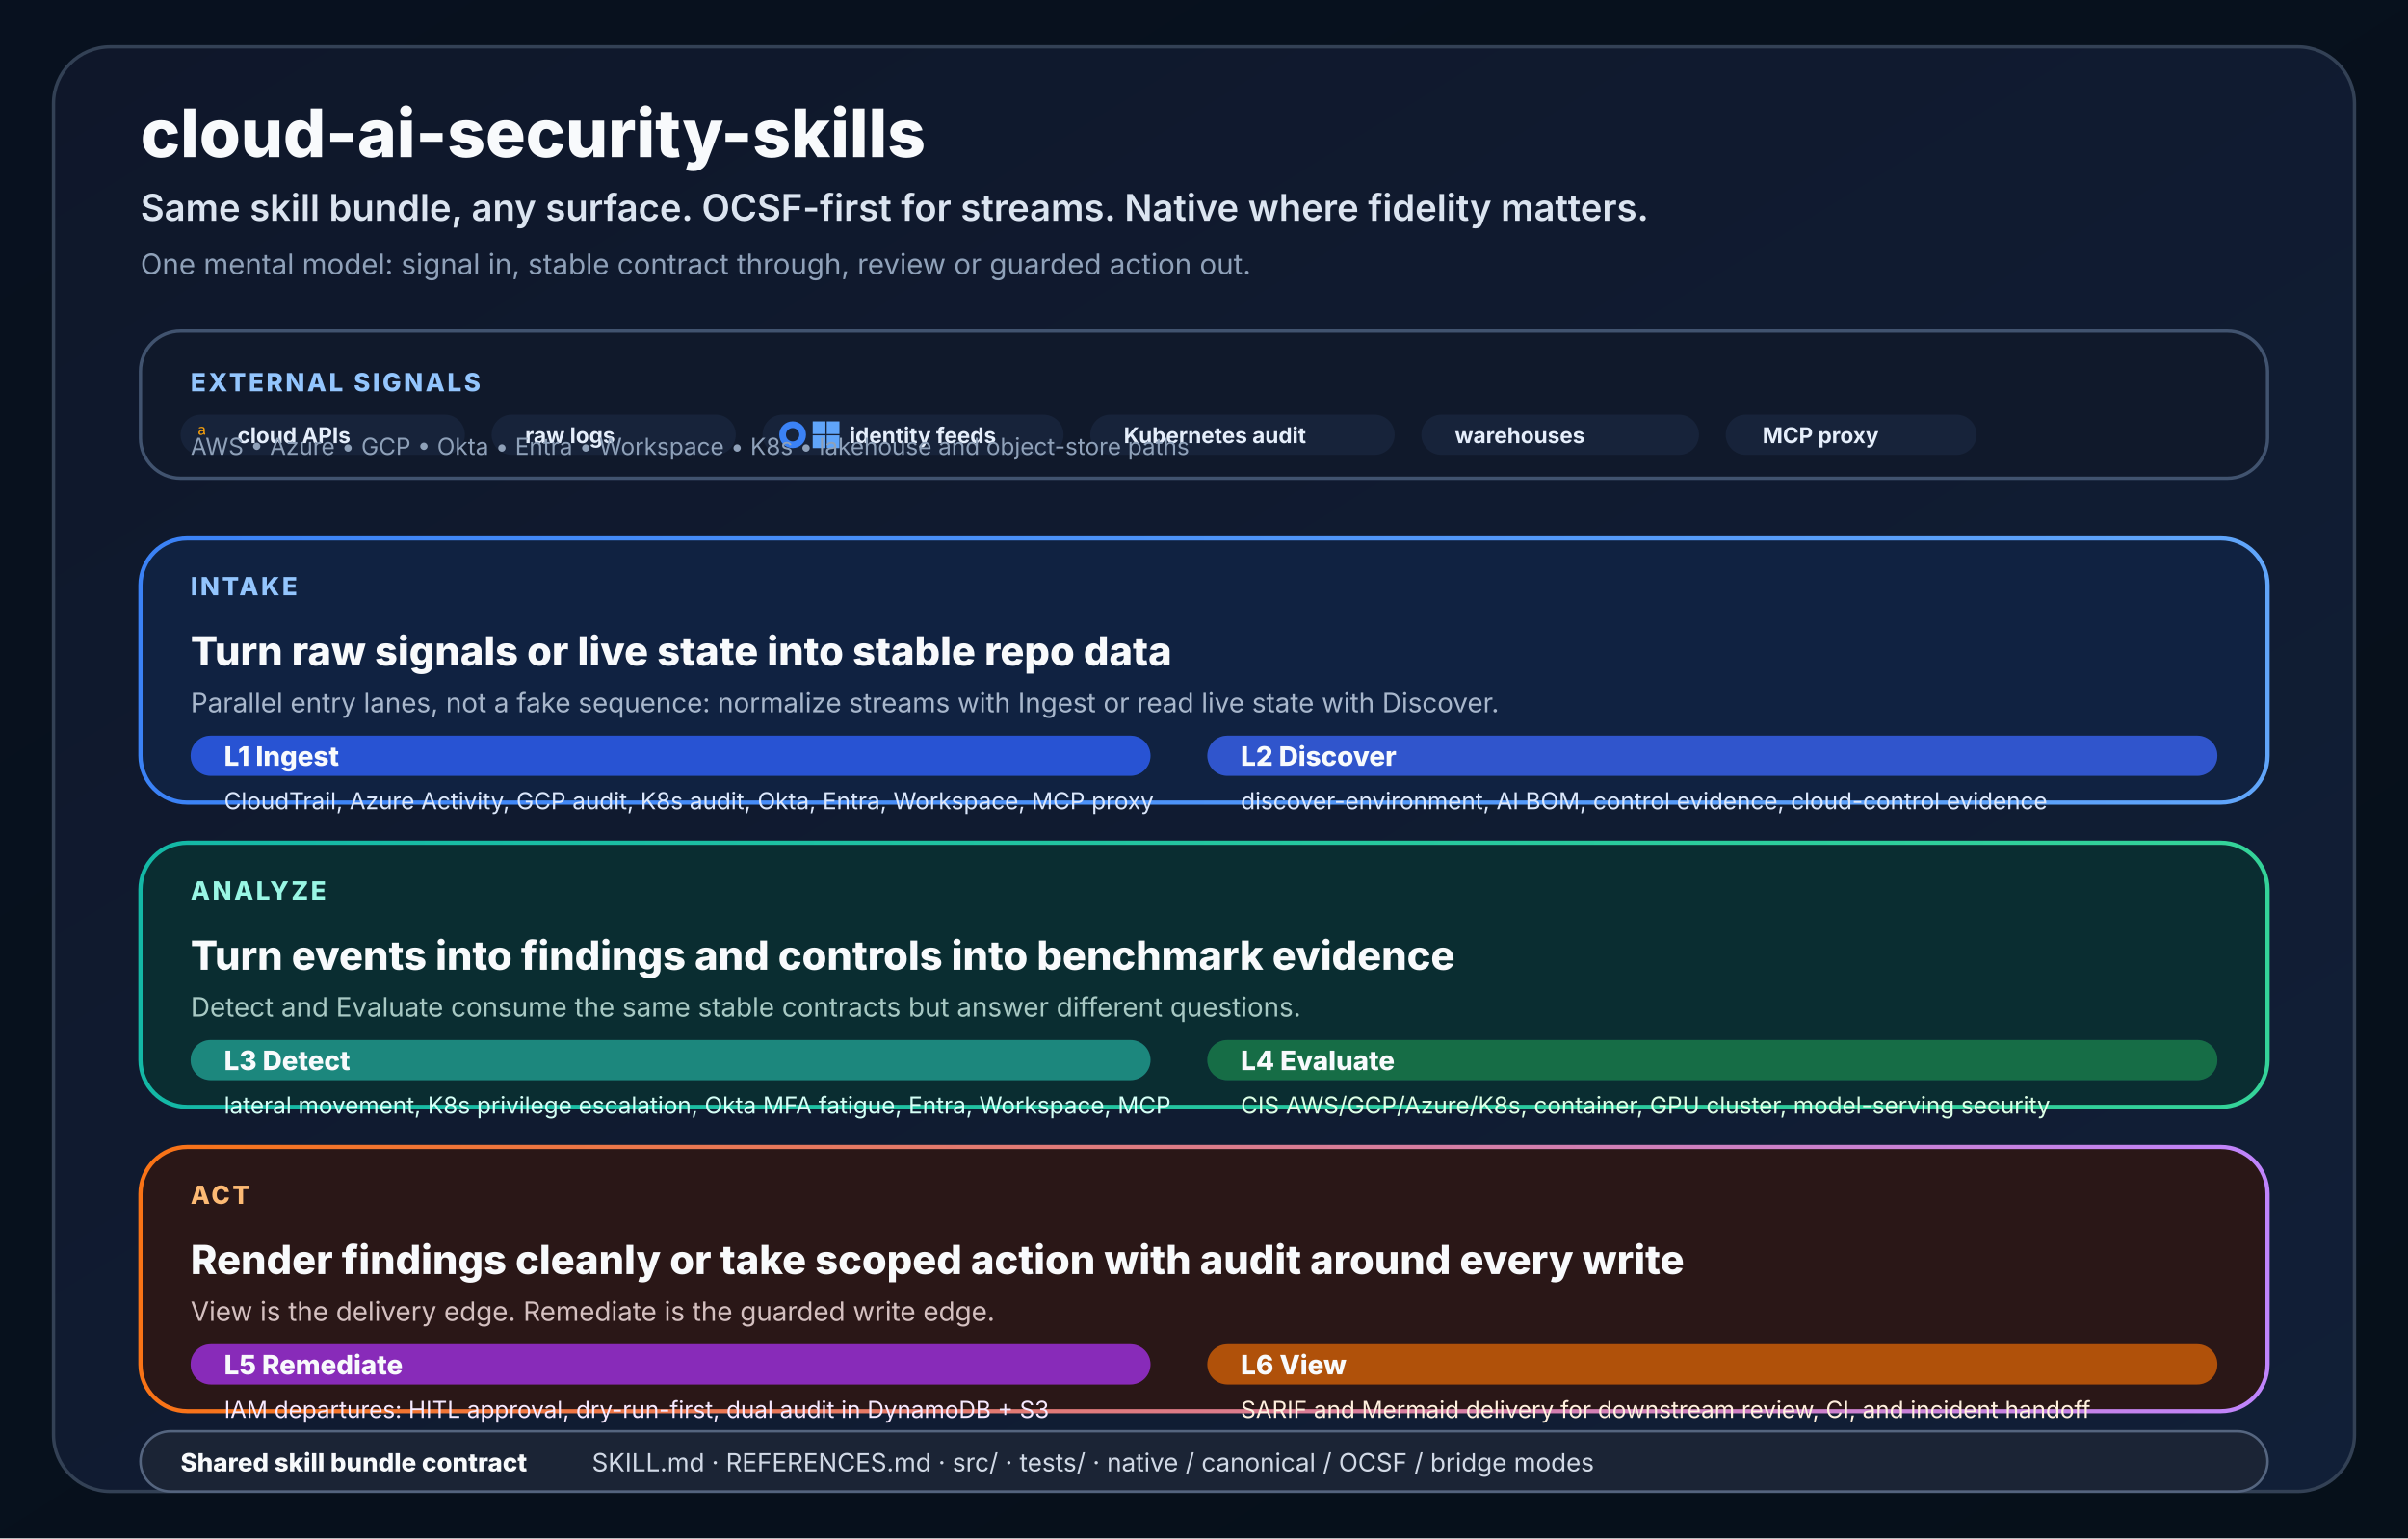
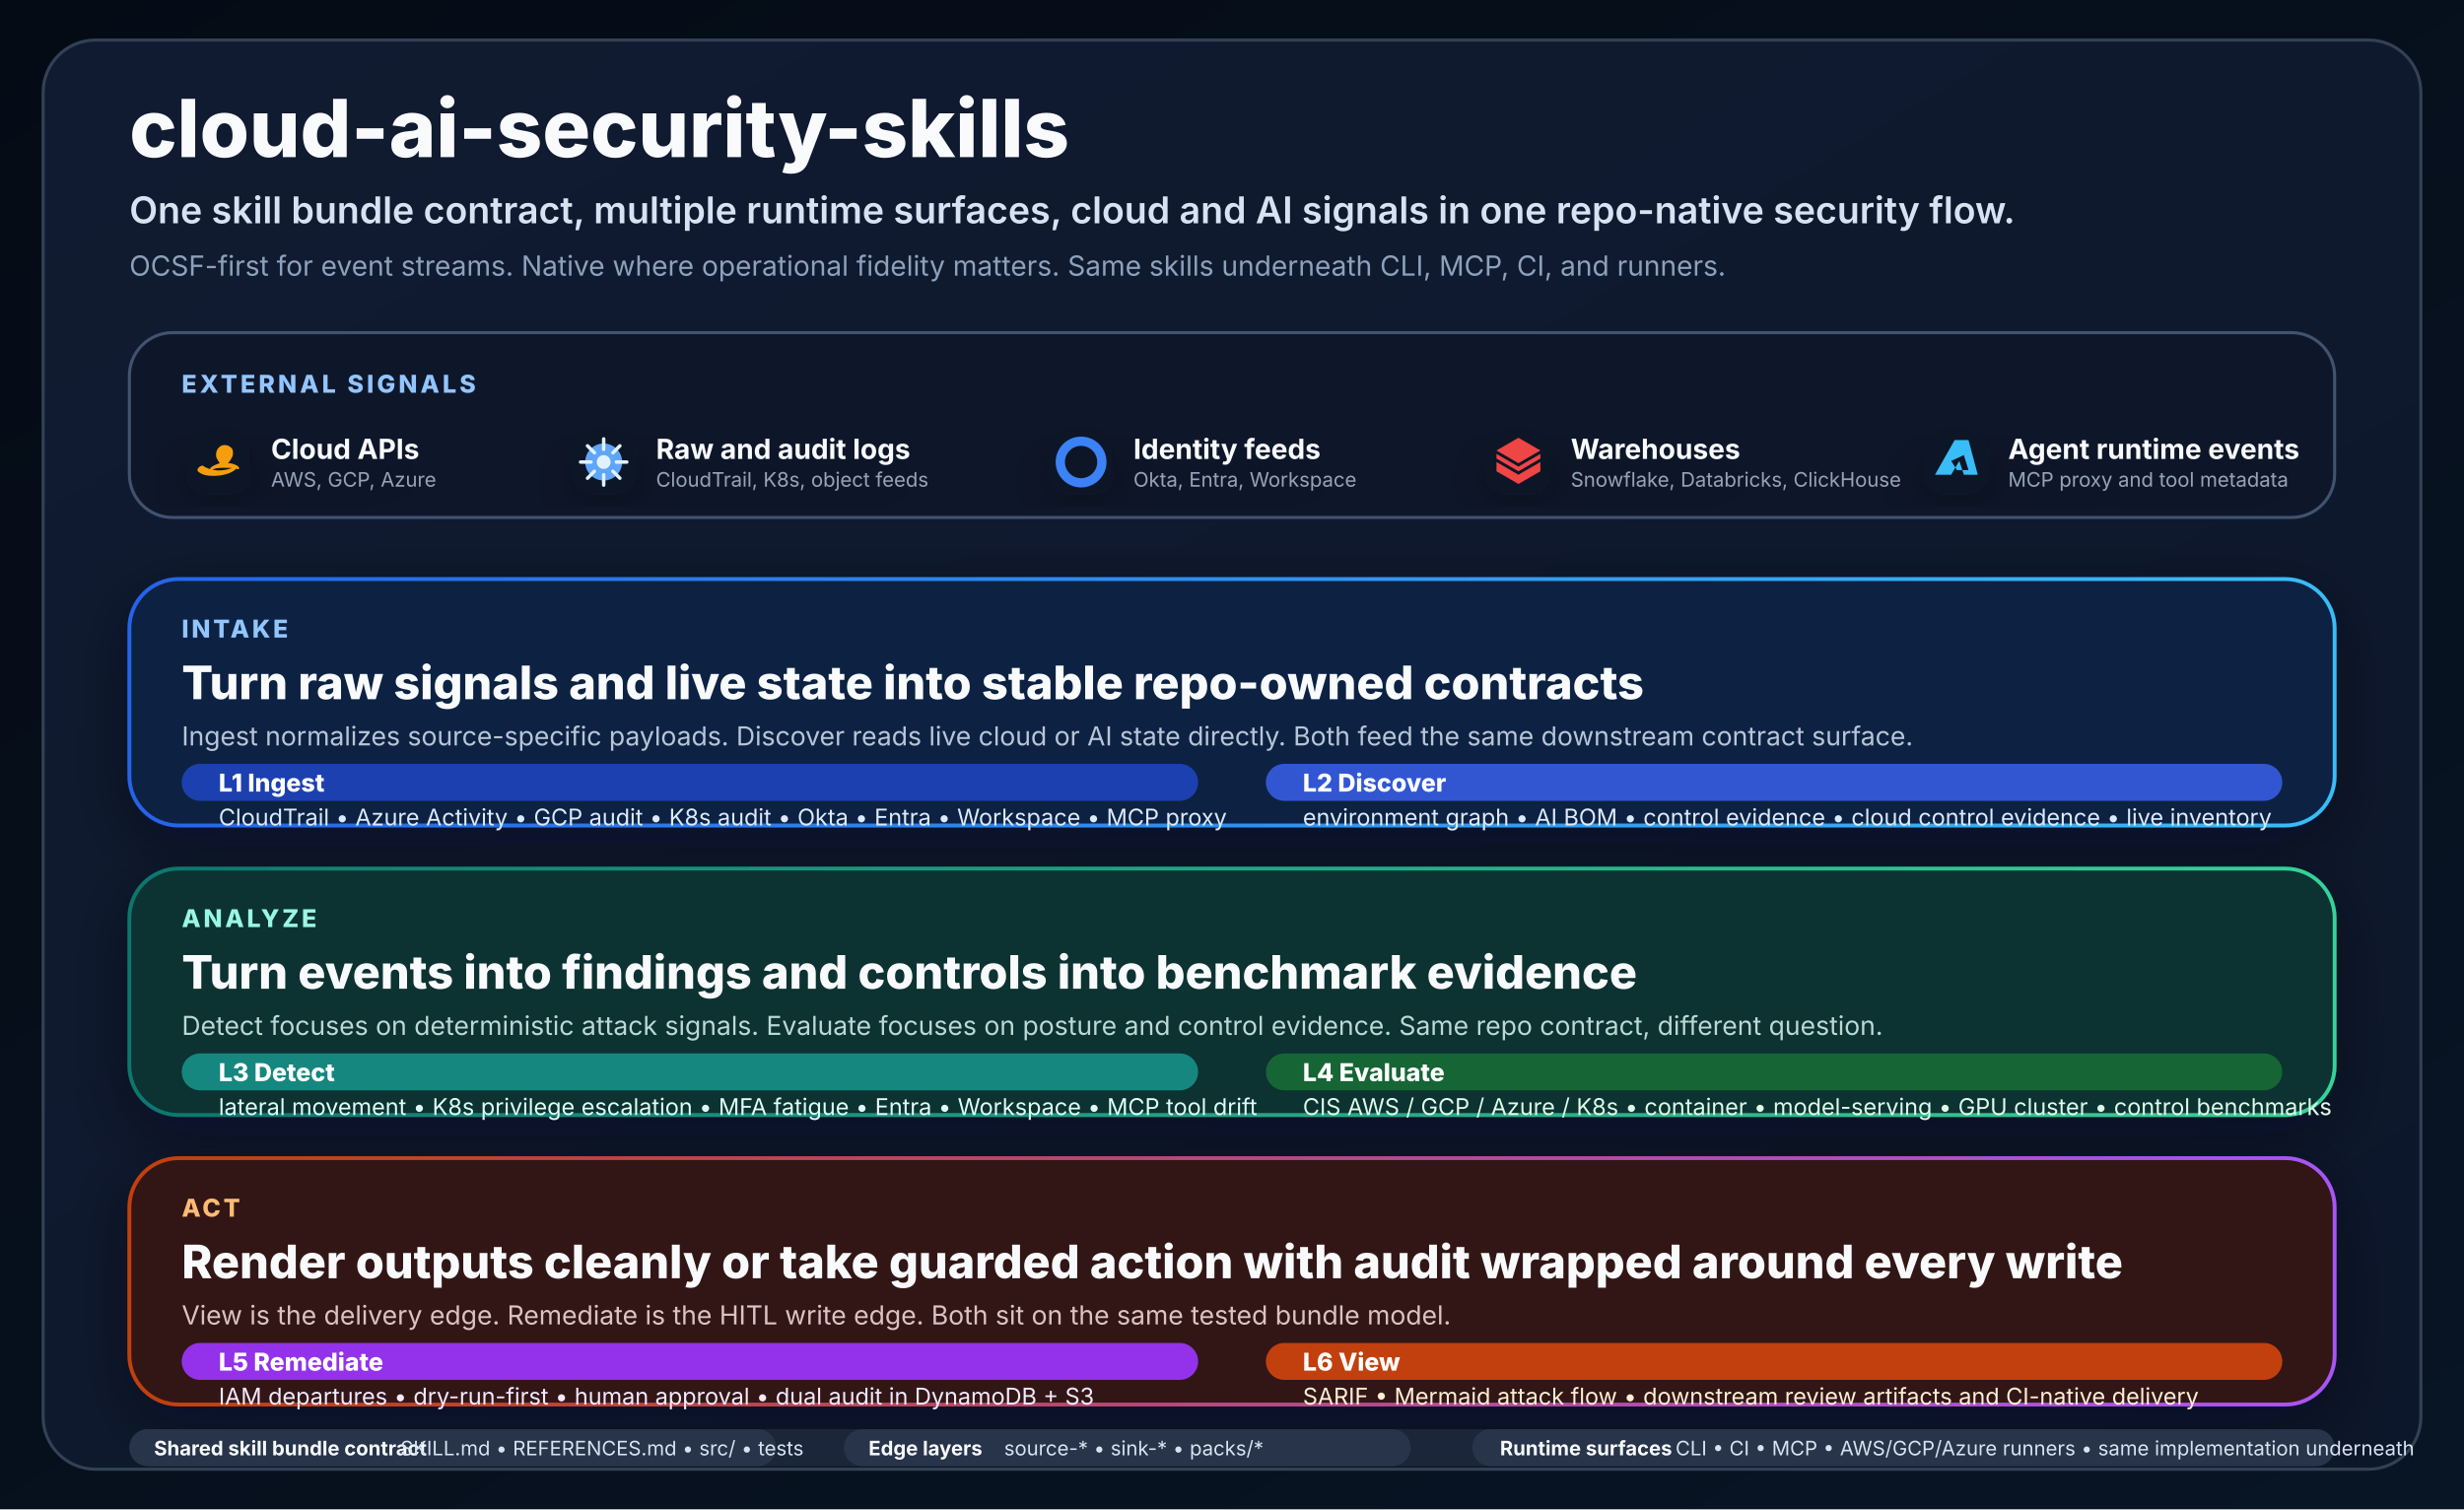
- <svg xmlns="http://www.w3.org/2000/svg" width="1440" height="920" viewBox="0 0 1440 920" role="img" aria-labelledby="title desc">
+ <svg xmlns="http://www.w3.org/2000/svg" width="1600" height="980" viewBox="0 0 1600 980" role="img" aria-labelledby="title desc">
  <defs>
    <linearGradient id="bg" x1="0" y1="0" x2="1" y2="1">
-       <stop offset="0%" stop-color="#08111f" />
-       <stop offset="100%" stop-color="#06101a" />
+       <stop offset="0%" stop-color="#050b15" />
+       <stop offset="100%" stop-color="#081525" />
    </linearGradient>
-     <linearGradient id="hero" x1="0" y1="0" x2="1" y2="1">
-       <stop offset="0%" stop-color="#0f172a" />
-       <stop offset="100%" stop-color="#111f37" />
+     <linearGradient id="frame" x1="0" y1="0" x2="1" y2="1">
+       <stop offset="0%" stop-color="#101b31" />
+       <stop offset="100%" stop-color="#0d172b" />
    </linearGradient>
-     <linearGradient id="intakeStroke" x1="0" y1="0" x2="1" y2="0">
-       <stop offset="0%" stop-color="#3b82f6" />
-       <stop offset="100%" stop-color="#60a5fa" />
+     <linearGradient id="intake" x1="0" y1="0" x2="1" y2="0">
+       <stop offset="0%" stop-color="#2563eb" />
+       <stop offset="100%" stop-color="#38bdf8" />
    </linearGradient>
-     <linearGradient id="analyzeStroke" x1="0" y1="0" x2="1" y2="0">
-       <stop offset="0%" stop-color="#14b8a6" />
+     <linearGradient id="analyze" x1="0" y1="0" x2="1" y2="0">
+       <stop offset="0%" stop-color="#0f766e" />
      <stop offset="100%" stop-color="#34d399" />
    </linearGradient>
-     <linearGradient id="actStroke" x1="0" y1="0" x2="1" y2="0">
-       <stop offset="0%" stop-color="#f97316" />
-       <stop offset="100%" stop-color="#c084fc" />
+     <linearGradient id="act" x1="0" y1="0" x2="1" y2="0">
+       <stop offset="0%" stop-color="#c2410c" />
+       <stop offset="100%" stop-color="#a855f7" />
    </linearGradient>
-     <symbol id="aws" viewBox="0 0 24 24">
-       <path fill="#f59e0b" d="M6.763 10.036c0 .296.032.535.088.71.064.176.144.368.256.576.04.063.056.127.056.183 0 .08-.048.16-.152.24l-.503.335a.383.383 0 0 1-.208.072c-.08 0-.16-.04-.239-.112a2.47 2.47 0 0 1-.287-.375 6.18 6.18 0 0 1-.248-.471c-.622.734-1.405 1.101-2.347 1.101-.67 0-1.205-.191-1.596-.574-.391-.384-.59-.894-.59-1.533 0-.678.239-1.23.726-1.644.487-.415 1.133-.623 1.955-.623.272 0 .551.024.846.064.296.04.6.104.918.176v-.583c0-.607-.127-1.03-.375-1.277-.255-.248-.686-.367-1.3-.367-.28 0-.568.031-.863.103-.295.072-.583.16-.862.272a2.287 2.287 0 0 1-.28.104.488.488 0 0 1-.127.023c-.112 0-.168-.08-.168-.247v-.391c0-.128.016-.224.056-.28a.597.597 0 0 1 .224-.167c.279-.144.614-.264 1.005-.36a4.84 4.84 0 0 1 1.246-.151c.95 0 1.644.216 2.091.647.439.43.662 1.085.662 1.963v2.586zm-3.24 1.214c.263 0 .534-.048.822-.144.287-.096.543-.271.758-.51.128-.152.224-.32.272-.512.047-.191.08-.423.08-.694v-.335a6.66 6.66 0 0 0-.735-.136 6.02 6.02 0 0 0-.75-.048c-.535 0-.926.104-1.19.32-.263.215-.39.518-.39.917 0 .375.095.655.295.846.191.2.47.296.838.296z" />
+     <filter id="softShadow" x="-20%" y="-20%" width="140%" height="140%">
+       <feDropShadow dx="0" dy="12" stdDeviation="20" flood-color="#020617" flood-opacity="0.42" />
+     </filter>
+     <filter id="innerGlow" x="-20%" y="-20%" width="140%" height="140%">
+       <feDropShadow dx="0" dy="0" stdDeviation="8" flood-color="#60a5fa" flood-opacity="0.20" />
+     </filter>
+     <symbol id="aws" viewBox="0 0 64 64">
+       <rect x="4" y="4" width="56" height="56" rx="16" fill="#111827" />
+       <path fill="#f59e0b" d="M18 35c7 5 18 6 28 1 1-1 3 1 1 2-4 4-12 6-20 6-5 0-10-1-13-4-1-1 0-4 4-5zm24-16c2 1 3 4 2 8-1 2-2 4-4 6 3 0 7 1 9 3 1 1 1 3-1 2-3-1-7-1-11-1-4 0-8 0-11 2-1 0-2-1-1-2 2-2 5-3 8-4-1-1-2-3-3-5-1-5 1-8 4-10 2-1 6-1 8 1z" />
    </symbol>
-     <symbol id="gcp" viewBox="0 0 24 24">
-       <path fill="#60a5fa" d="M12.19 2.38a9.344 9.344 0 0 0-9.234 6.893c.053-.02-.055.013 0 0-3.875 2.551-3.922 8.11-.247 10.941l.006-.007-.007.03a6.717 6.717 0 0 0 4.077 1.356h5.173l.03.03h5.192c6.687.053 9.376-8.605 3.835-12.35a9.365 9.365 0 0 0-2.821-4.552l-.043.043.006-.05A9.344 9.344 0 0 0 12.19 2.38z" />
+     <symbol id="gcp" viewBox="0 0 64 64">
+       <rect x="4" y="4" width="56" height="56" rx="16" fill="#111827" />
+       <path fill="#60a5fa" d="M24 17c-5 2-9 8-9 15 0 9 7 17 17 17 6 0 10-2 14-6l-6-5c-2 2-4 3-8 3-5 0-9-4-9-9s4-9 9-9c2 0 5 1 7 3l6-5c-4-4-9-6-14-6-2 0-5 1-7 2z" />
+       <path fill="#34d399" d="M46 26h-14v7h14c-1 5-5 8-11 8l4 6c9-2 15-8 15-18 0-1 0-2-1-3h-7z" />
    </symbol>
-     <symbol id="azure" viewBox="0 0 24 24">
-       <path fill="#38bdf8" d="M22.379 23.343a1.62 1.62 0 0 0 1.536-2.14v.002L17.35 1.76A1.62 1.62 0 0 0 15.816.657H8.184A1.62 1.62 0 0 0 6.65 1.76L.086 21.204a1.62 1.62 0 0 0 1.536 2.139h4.741a1.62 1.62 0 0 0 1.535-1.103l.977-2.892 4.947 3.675c.28.208.618.32.966.32" />
+     <symbol id="azure" viewBox="0 0 64 64">
+       <rect x="4" y="4" width="56" height="56" rx="16" fill="#111827" />
+       <path fill="#38bdf8" d="M31 13h12l8 30H39l-4-12-7 12H14l17-30zm-3 18 5 8h10l-4-13-11 5z" />
    </symbol>
-     <symbol id="okta" viewBox="0 0 24 24">
-       <path fill="#3b82f6" d="M12 0C5.389 0 0 5.35 0 12s5.35 12 12 12 12-5.35 12-12S18.611 0 12 0zm0 18c-3.325 0-6-2.675-6-6s2.675-6 6-6 6 2.675 6 6-2.675 6-6 6z" />
+     <symbol id="k8s" viewBox="0 0 64 64">
+       <rect x="4" y="4" width="56" height="56" rx="16" fill="#111827" />
+       <circle cx="32" cy="32" r="16" fill="#60a5fa" />
+       <circle cx="32" cy="32" r="6" fill="#e0f2fe" />
+       <path d="M32 12v9M32 43v9M12 32h9M43 32h9M18 18l6 6M40 40l6 6M46 18l-6 6M18 46l6-6" stroke="#e0f2fe" stroke-width="3" stroke-linecap="round" />
    </symbol>
-     <symbol id="entra" viewBox="0 0 24 24">
-       <path fill="#60a5fa" d="M0 0v11.408h11.408V0zm12.594 0v11.408H24V0zM0 12.594V24h11.408V12.594zm12.594 0V24H24V12.594z" />
+     <symbol id="okta" viewBox="0 0 64 64">
+       <rect x="4" y="4" width="56" height="56" rx="16" fill="#111827" />
+       <circle cx="32" cy="32" r="18" fill="none" stroke="#3b82f6" stroke-width="8" />
+     </symbol>
+     <symbol id="dbx" viewBox="0 0 64 64">
+       <rect x="4" y="4" width="56" height="56" rx="16" fill="#111827" />
+       <path fill="#ef4444" d="M13 22l19-11 19 11-19 11zm0 10 19 11 19-11v8L32 51 13 40zm0-7 19 11 19-11v4L32 40 13 29z" />
+     </symbol>
+     <symbol id="snowflake" viewBox="0 0 64 64">
+       <rect x="4" y="4" width="56" height="56" rx="16" fill="#111827" />
+       <path stroke="#7dd3fc" stroke-width="4" stroke-linecap="round" d="M32 14v36M16 23l32 18M16 41l32-18" />
+       <path stroke="#7dd3fc" stroke-width="4" stroke-linecap="round" d="M22 14l20 36M42 14L22 50" />
    </symbol>
  </defs>
-   <rect width="1440" height="920" fill="url(#bg)" />
-   <rect x="32" y="28" width="1376" height="864" rx="34" fill="url(#hero)" stroke="#334155" stroke-width="2" />
+   <rect width="1600" height="980" fill="url(#bg)" />
+   <rect x="28" y="26" width="1544" height="928" rx="34" fill="url(#frame)" stroke="#334155" stroke-width="2" />
  <g font-family="Inter, Segoe UI, Arial, sans-serif">
-     <text x="84" y="94" fill="#f8fafc" font-size="40" font-weight="800">cloud-ai-security-skills</text>
-     <text x="84" y="132" fill="#dbe4f0" font-size="22" font-weight="600">Same skill bundle, any surface. OCSF-first for streams. Native where fidelity matters.</text>
-     <text x="84" y="164" fill="#8fa1b9" font-size="17">One mental model: signal in, stable contract through, review or guarded action out.</text>
-     <rect x="84" y="198" width="1272" height="88" rx="24" fill="#10192b" stroke="#41536f" stroke-width="2" />
-     <text x="114" y="234" fill="#93c5fd" font-size="15" font-weight="800" letter-spacing="1.5">EXTERNAL SIGNALS</text>
-     <g transform="translate(108,248)">
-       <rect x="0" y="0" width="170" height="24" rx="12" fill="#17233a" />
-       <use href="#aws" x="10" y="4" width="16" height="16" />
-       <text x="34" y="17" fill="#e5eefb" font-size="13" font-weight="700">cloud APIs</text>
-       <rect x="186" y="0" width="146" height="24" rx="12" fill="#17233a" />
-       <text x="206" y="17" fill="#e5eefb" font-size="13" font-weight="700">raw logs</text>
-       <rect x="348" y="0" width="180" height="24" rx="12" fill="#17233a" />
-       <use href="#okta" x="358" y="4" width="16" height="16" />
-       <use href="#entra" x="378" y="4" width="16" height="16" />
-       <text x="400" y="17" fill="#e5eefb" font-size="13" font-weight="700">identity feeds</text>
-       <rect x="544" y="0" width="182" height="24" rx="12" fill="#17233a" />
-       <text x="564" y="17" fill="#e5eefb" font-size="13" font-weight="700">Kubernetes audit</text>
-       <rect x="742" y="0" width="166" height="24" rx="12" fill="#17233a" />
-       <text x="762" y="17" fill="#e5eefb" font-size="13" font-weight="700">warehouses</text>
-       <rect x="924" y="0" width="150" height="24" rx="12" fill="#17233a" />
-       <text x="946" y="17" fill="#e5eefb" font-size="13" font-weight="700">MCP proxy</text>
+     <text x="84" y="102" fill="#f8fafc" font-size="52" font-weight="800">cloud-ai-security-skills</text>
+     <text x="84" y="145" fill="#d7e2f2" font-size="24" font-weight="600">One skill bundle contract, multiple runtime surfaces, cloud and AI signals in one repo-native security flow.</text>
+     <text x="84" y="179" fill="#8ea1bb" font-size="18">OCSF-first for event streams. Native where operational fidelity matters. Same skills underneath CLI, MCP, CI, and runners.</text>
+     <rect x="84" y="216" width="1432" height="120" rx="28" fill="#0e172a" stroke="#41536f" stroke-width="2" />
+     <text x="118" y="255" fill="#93c5fd" font-size="16" font-weight="800" letter-spacing="2">EXTERNAL SIGNALS</text>
+     <g transform="translate(118,276)" filter="url(#softShadow)">
+       <g transform="translate(0,0)">
+         <use href="#aws" width="48" height="48" />
+         <text x="58" y="22" fill="#f8fafc" font-size="18" font-weight="700">Cloud APIs</text>
+         <text x="58" y="40" fill="#94a3b8" font-size="13">AWS, GCP, Azure</text>
+       </g>
+       <g transform="translate(250,0)">
+         <use href="#k8s" width="48" height="48" />
+         <text x="58" y="22" fill="#f8fafc" font-size="18" font-weight="700">Raw and audit logs</text>
+         <text x="58" y="40" fill="#94a3b8" font-size="13">CloudTrail, K8s, object feeds</text>
+       </g>
+       <g transform="translate(560,0)">
+         <use href="#okta" width="48" height="48" />
+         <text x="58" y="22" fill="#f8fafc" font-size="18" font-weight="700">Identity feeds</text>
+         <text x="58" y="40" fill="#94a3b8" font-size="13">Okta, Entra, Workspace</text>
+       </g>
+       <g transform="translate(844,0)">
+         <use href="#dbx" width="48" height="48" />
+         <text x="58" y="22" fill="#f8fafc" font-size="18" font-weight="700">Warehouses</text>
+         <text x="58" y="40" fill="#94a3b8" font-size="13">Snowflake, Databricks, ClickHouse</text>
+       </g>
+       <g transform="translate(1128,0)">
+         <use href="#azure" width="48" height="48" />
+         <text x="58" y="22" fill="#f8fafc" font-size="18" font-weight="700">Agent runtime events</text>
+         <text x="58" y="40" fill="#94a3b8" font-size="13">MCP proxy and tool metadata</text>
+       </g>
    </g>
-     <text x="114" y="272" fill="#8fa1b9" font-size="14">AWS • Azure • GCP • Okta • Entra • Workspace • K8s • lakehouse and object-store paths</text>
-     <g transform="translate(84,322)">
-       <rect x="0" y="0" width="1272" height="158" rx="28" fill="#102241" stroke="url(#intakeStroke)" stroke-width="2.5" />
-       <text x="30" y="34" fill="#93c5fd" font-size="15" font-weight="800" letter-spacing="1.5">INTAKE</text>
-       <text x="30" y="76" fill="#f8fafc" font-size="24" font-weight="800">Turn raw signals or live state into stable repo data</text>
-       <text x="30" y="104" fill="#a8b7cc" font-size="16">Parallel entry lanes, not a fake sequence: normalize streams with Ingest or read live state with Discover.</text>
-       <rect x="30" y="118" width="574" height="24" rx="12" fill="#18335d" />
-       <rect x="638" y="118" width="604" height="24" rx="12" fill="#18335d" />
-       <rect x="30" y="118" width="574" height="24" rx="12" fill="#2955d9" opacity="0.95" />
-       <rect x="638" y="118" width="604" height="24" rx="12" fill="#3157d2" opacity="0.95" />
-       <text x="50" y="136" fill="#f8fafc" font-size="16" font-weight="800">L1 Ingest</text>
-       <text x="658" y="136" fill="#f8fafc" font-size="16" font-weight="800">L2 Discover</text>
-       <text x="50" y="162" fill="#dbe7fb" font-size="14">CloudTrail, Azure Activity, GCP audit, K8s audit, Okta, Entra, Workspace, MCP proxy</text>
-       <text x="658" y="162" fill="#dbe7fb" font-size="14">discover-environment, AI BOM, control evidence, cloud-control evidence</text>
+     <g transform="translate(84,376)" filter="url(#softShadow)">
+       <rect x="0" y="0" width="1432" height="160" rx="32" fill="#0d2342" stroke="url(#intake)" stroke-width="2.5" />
+       <text x="34" y="38" fill="#93c5fd" font-size="16" font-weight="800" letter-spacing="1.8">INTAKE</text>
+       <text x="34" y="78" fill="#f8fafc" font-size="30" font-weight="800">Turn raw signals and live state into stable repo-owned contracts</text>
+       <text x="34" y="108" fill="#b7c5d8" font-size="17">Ingest normalizes source-specific payloads. Discover reads live cloud or AI state directly. Both feed the same downstream contract surface.</text>
+       <rect x="34" y="120" width="660" height="24" rx="12" fill="#1e40af" />
+       <rect x="738" y="120" width="660" height="24" rx="12" fill="#3157d2" />
+       <text x="58" y="138" fill="#ffffff" font-size="16" font-weight="800">L1 Ingest</text>
+       <text x="762" y="138" fill="#ffffff" font-size="16" font-weight="800">L2 Discover</text>
+       <text x="58" y="160" fill="#dbeafe" font-size="15">CloudTrail • Azure Activity • GCP audit • K8s audit • Okta • Entra • Workspace • MCP proxy</text>
+       <text x="762" y="160" fill="#dbeafe" font-size="15">environment graph • AI BOM • control evidence • cloud control evidence • live inventory</text>
    </g>
-     <g transform="translate(84,504)">
-       <rect x="0" y="0" width="1272" height="158" rx="28" fill="#0a2d31" stroke="url(#analyzeStroke)" stroke-width="2.5" />
-       <text x="30" y="34" fill="#99f6e4" font-size="15" font-weight="800" letter-spacing="1.5">ANALYZE</text>
-       <text x="30" y="76" fill="#f8fafc" font-size="24" font-weight="800">Turn events into findings and controls into benchmark evidence</text>
-       <text x="30" y="104" fill="#a8c9c4" font-size="16">Detect and Evaluate consume the same stable contracts but answer different questions.</text>
-       <rect x="30" y="118" width="574" height="24" rx="12" fill="#114549" />
-       <rect x="638" y="118" width="604" height="24" rx="12" fill="#114549" />
-       <rect x="30" y="118" width="574" height="24" rx="12" fill="#1c8a80" opacity="0.95" />
-       <rect x="638" y="118" width="604" height="24" rx="12" fill="#166f46" opacity="0.95" />
-       <text x="50" y="136" fill="#f8fafc" font-size="16" font-weight="800">L3 Detect</text>
-       <text x="658" y="136" fill="#f8fafc" font-size="16" font-weight="800">L4 Evaluate</text>
-       <text x="50" y="162" fill="#d5fff6" font-size="14">lateral movement, K8s privilege escalation, Okta MFA fatigue, Entra, Workspace, MCP</text>
-       <text x="658" y="162" fill="#ddffe6" font-size="14">CIS AWS/GCP/Azure/K8s, container, GPU cluster, model-serving security</text>
+     <g transform="translate(84,564)" filter="url(#softShadow)">
+       <rect x="0" y="0" width="1432" height="160" rx="32" fill="#0a3031" stroke="url(#analyze)" stroke-width="2.5" />
+       <text x="34" y="38" fill="#99f6e4" font-size="16" font-weight="800" letter-spacing="1.8">ANALYZE</text>
+       <text x="34" y="78" fill="#f8fafc" font-size="30" font-weight="800">Turn events into findings and controls into benchmark evidence</text>
+       <text x="34" y="108" fill="#bad9d4" font-size="17">Detect focuses on deterministic attack signals. Evaluate focuses on posture and control evidence. Same repo contract, different question.</text>
+       <rect x="34" y="120" width="660" height="24" rx="12" fill="#14877f" />
+       <rect x="738" y="120" width="660" height="24" rx="12" fill="#166534" />
+       <text x="58" y="138" fill="#ffffff" font-size="16" font-weight="800">L3 Detect</text>
+       <text x="762" y="138" fill="#ffffff" font-size="16" font-weight="800">L4 Evaluate</text>
+       <text x="58" y="160" fill="#ddfff6" font-size="15">lateral movement • K8s privilege escalation • MFA fatigue • Entra • Workspace • MCP tool drift</text>
+       <text x="762" y="160" fill="#dcfce7" font-size="15">CIS AWS / GCP / Azure / K8s • container • model-serving • GPU cluster • control benchmarks</text>
    </g>
-     <g transform="translate(84,686)">
-       <rect x="0" y="0" width="1272" height="158" rx="28" fill="#2a1717" stroke="url(#actStroke)" stroke-width="2.5" />
-       <text x="30" y="34" fill="#fdba74" font-size="15" font-weight="800" letter-spacing="1.5">ACT</text>
-       <text x="30" y="76" fill="#f8fafc" font-size="24" font-weight="800">Render findings cleanly or take scoped action with audit around every write</text>
-       <text x="30" y="104" fill="#d4c0c0" font-size="16">View is the delivery edge. Remediate is the guarded write edge.</text>
-       <rect x="30" y="118" width="574" height="24" rx="12" fill="#4d193d" />
-       <rect x="638" y="118" width="604" height="24" rx="12" fill="#4d2213" />
-       <rect x="30" y="118" width="574" height="24" rx="12" fill="#8b2cbf" opacity="0.95" />
-       <rect x="638" y="118" width="604" height="24" rx="12" fill="#b45309" opacity="0.95" />
-       <text x="50" y="136" fill="#f8fafc" font-size="16" font-weight="800">L5 Remediate</text>
-       <text x="658" y="136" fill="#f8fafc" font-size="16" font-weight="800">L6 View</text>
-       <text x="50" y="162" fill="#f6e9ff" font-size="14">IAM departures: HITL approval, dry-run-first, dual audit in DynamoDB + S3</text>
-       <text x="658" y="162" fill="#fff0de" font-size="14">SARIF and Mermaid delivery for downstream review, CI, and incident handoff</text>
+     <g transform="translate(84,752)" filter="url(#softShadow)">
+       <rect x="0" y="0" width="1432" height="160" rx="32" fill="#311814" stroke="url(#act)" stroke-width="2.5" />
+       <text x="34" y="38" fill="#fdba74" font-size="16" font-weight="800" letter-spacing="1.8">ACT</text>
+       <text x="34" y="78" fill="#f8fafc" font-size="30" font-weight="800">Render outputs cleanly or take guarded action with audit wrapped around every write</text>
+       <text x="34" y="108" fill="#dcc2c2" font-size="17">View is the delivery edge. Remediate is the HITL write edge. Both sit on the same tested bundle model.</text>
+       <rect x="34" y="120" width="660" height="24" rx="12" fill="#9333ea" />
+       <rect x="738" y="120" width="660" height="24" rx="12" fill="#c2410c" />
+       <text x="58" y="138" fill="#ffffff" font-size="16" font-weight="800">L5 Remediate</text>
+       <text x="762" y="138" fill="#ffffff" font-size="16" font-weight="800">L6 View</text>
+       <text x="58" y="160" fill="#f3e8ff" font-size="15">IAM departures • dry-run-first • human approval • dual audit in DynamoDB + S3</text>
+       <text x="762" y="160" fill="#ffedd5" font-size="15">SARIF • Mermaid attack flow • downstream review artifacts and CI-native delivery</text>
    </g>
-     <rect x="84" y="856" width="1272" height="36" rx="18" fill="#1b2435" stroke="#55657f" stroke-width="1.5" />
-     <text x="108" y="880" fill="#f8fafc" font-size="15" font-weight="800">Shared skill bundle contract</text>
-     <text x="354" y="880" fill="#d1d9e6" font-size="15">SKILL.md · REFERENCES.md · src/ · tests/ · native / canonical / OCSF / bridge modes</text>
+     <rect x="84" y="928" width="1432" height="24" rx="12" fill="#1b263a" />
+     <rect x="84" y="928" width="420" height="24" rx="12" fill="#273449" />
+     <rect x="548" y="928" width="368" height="24" rx="12" fill="#273449" />
+     <rect x="956" y="928" width="560" height="24" rx="12" fill="#273449" />
+     <text x="100" y="945" fill="#f8fafc" font-size="13" font-weight="700">Shared skill bundle contract</text>
+     <text x="260" y="945" fill="#d7e2f2" font-size="13">SKILL.md • REFERENCES.md • src/ • tests</text>
+     <text x="564" y="945" fill="#f8fafc" font-size="13" font-weight="700">Edge layers</text>
+     <text x="652" y="945" fill="#d7e2f2" font-size="13">source-* • sink-* • packs/*</text>
+     <text x="974" y="945" fill="#f8fafc" font-size="13" font-weight="700">Runtime surfaces</text>
+     <text x="1088" y="945" fill="#d7e2f2" font-size="13">CLI • CI • MCP • AWS/GCP/Azure runners • same implementation underneath</text>
  </g>
</svg>
